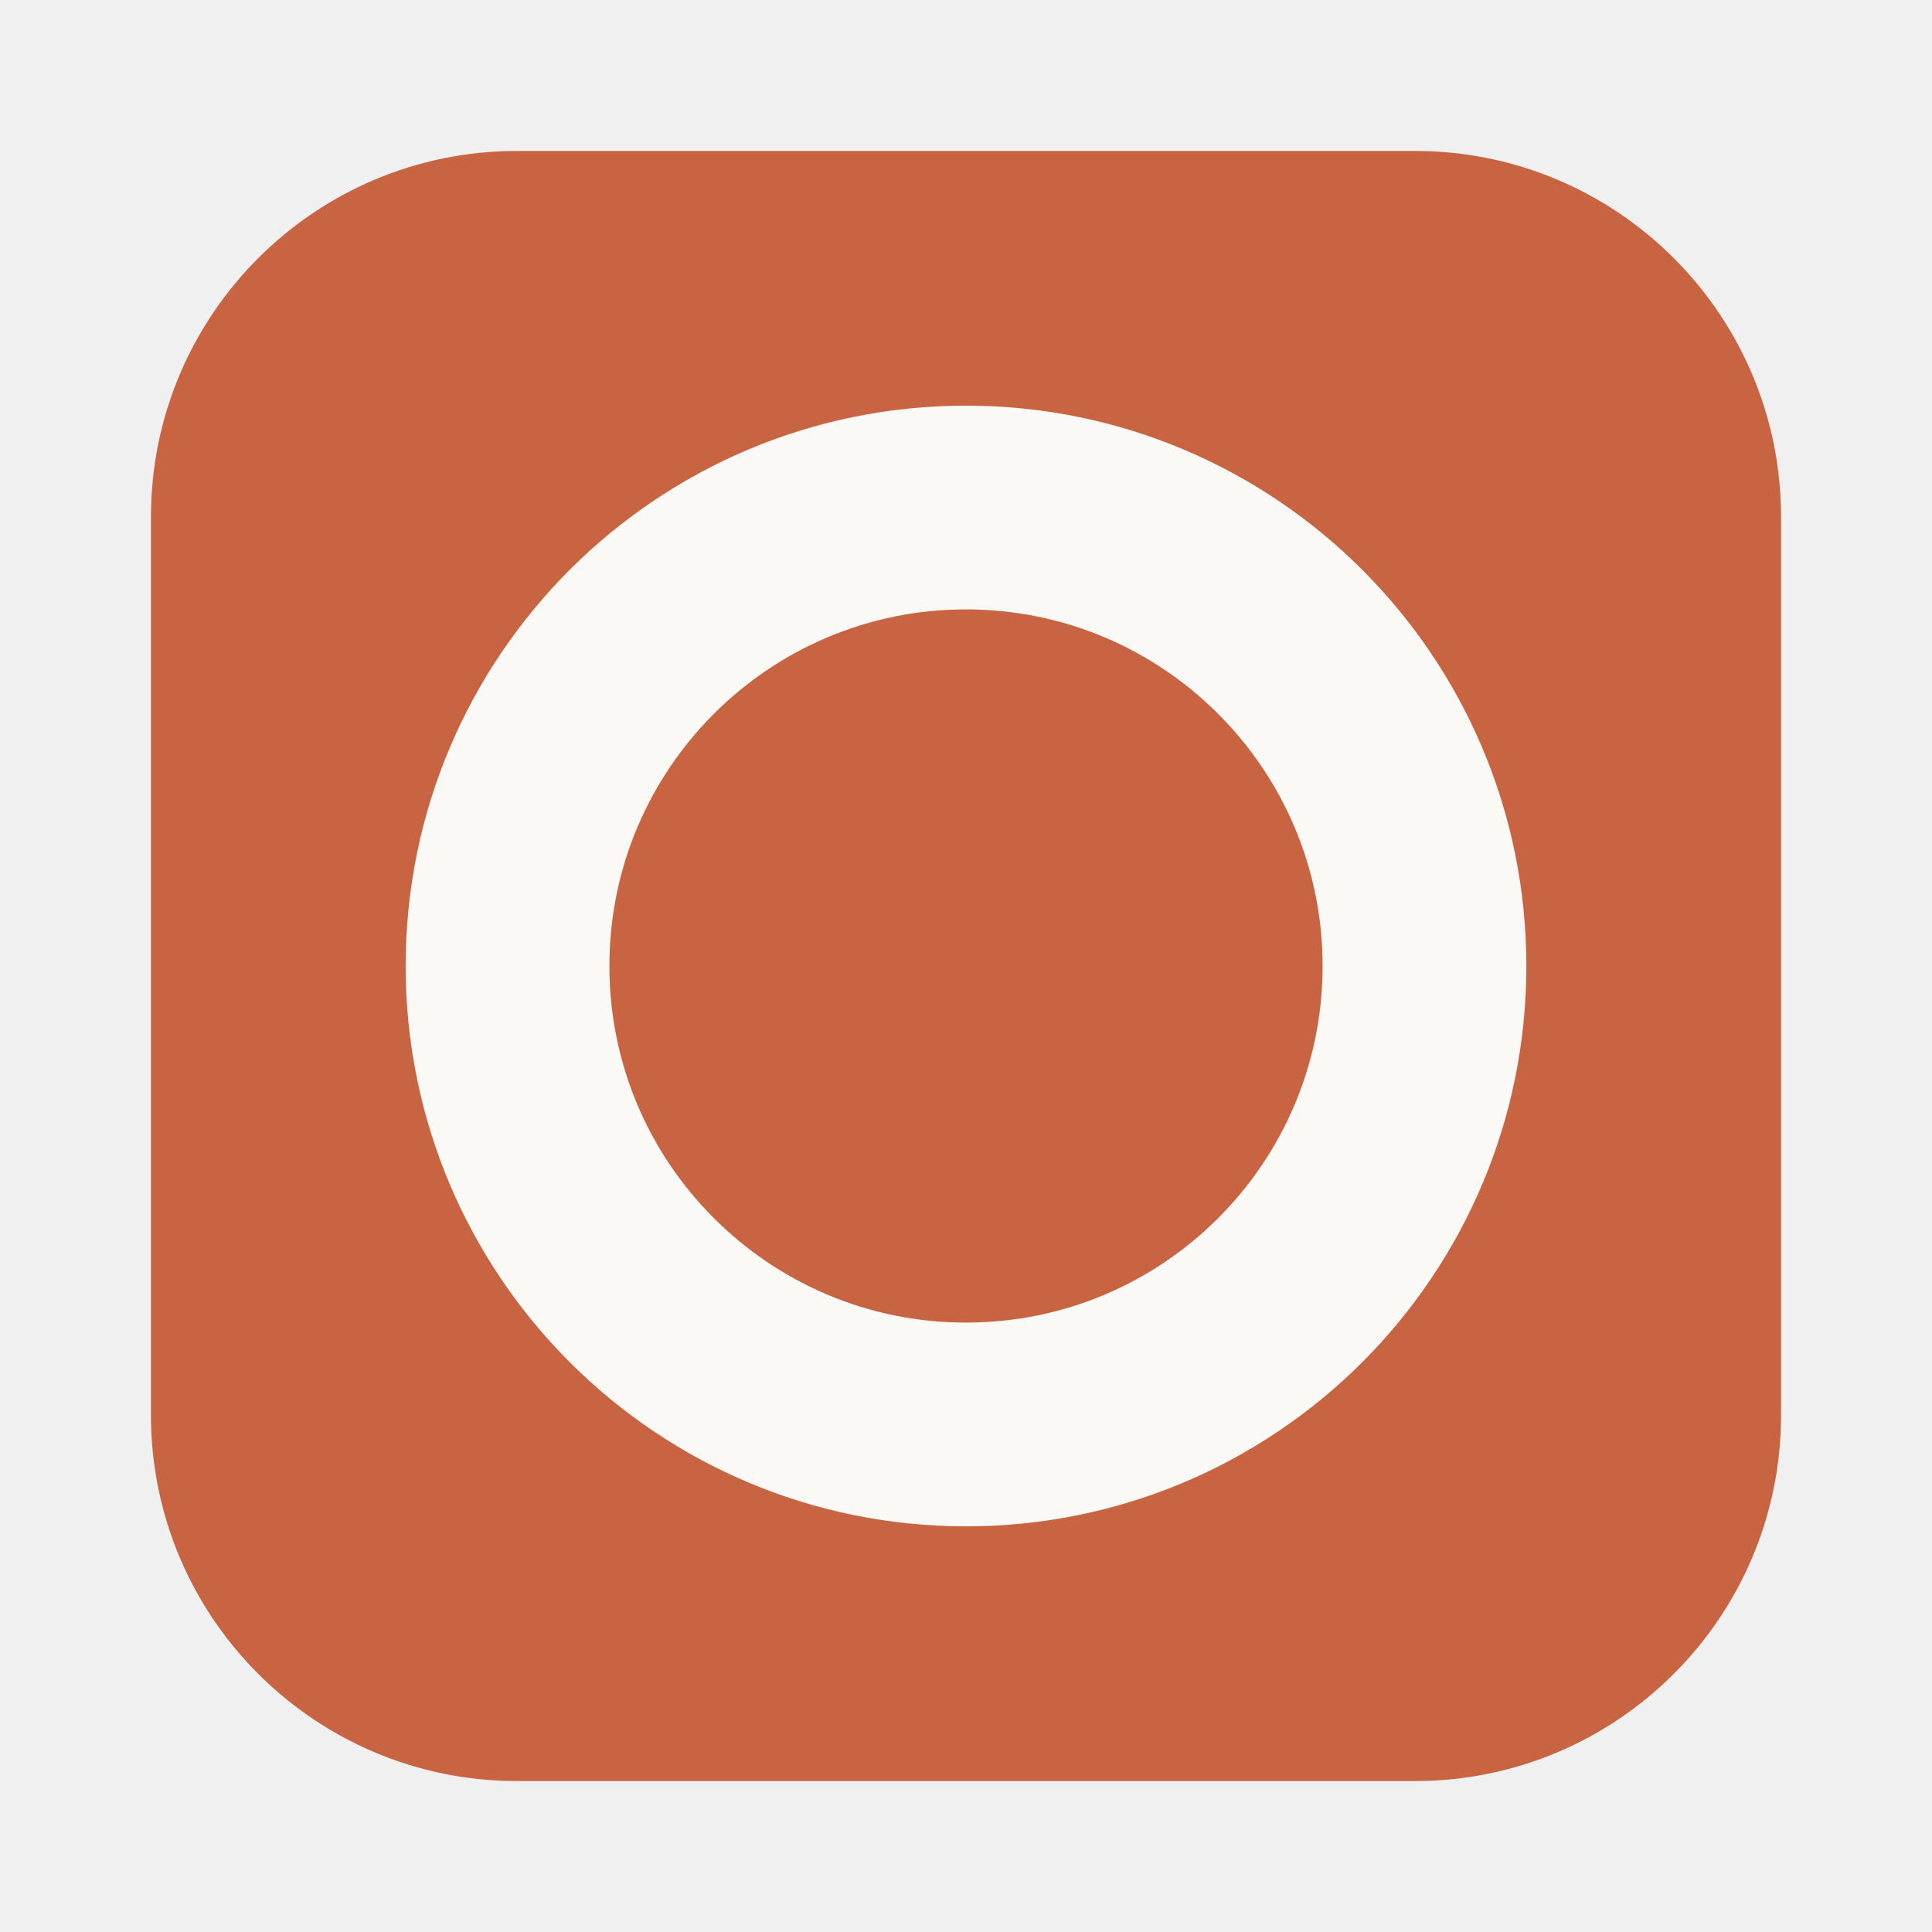
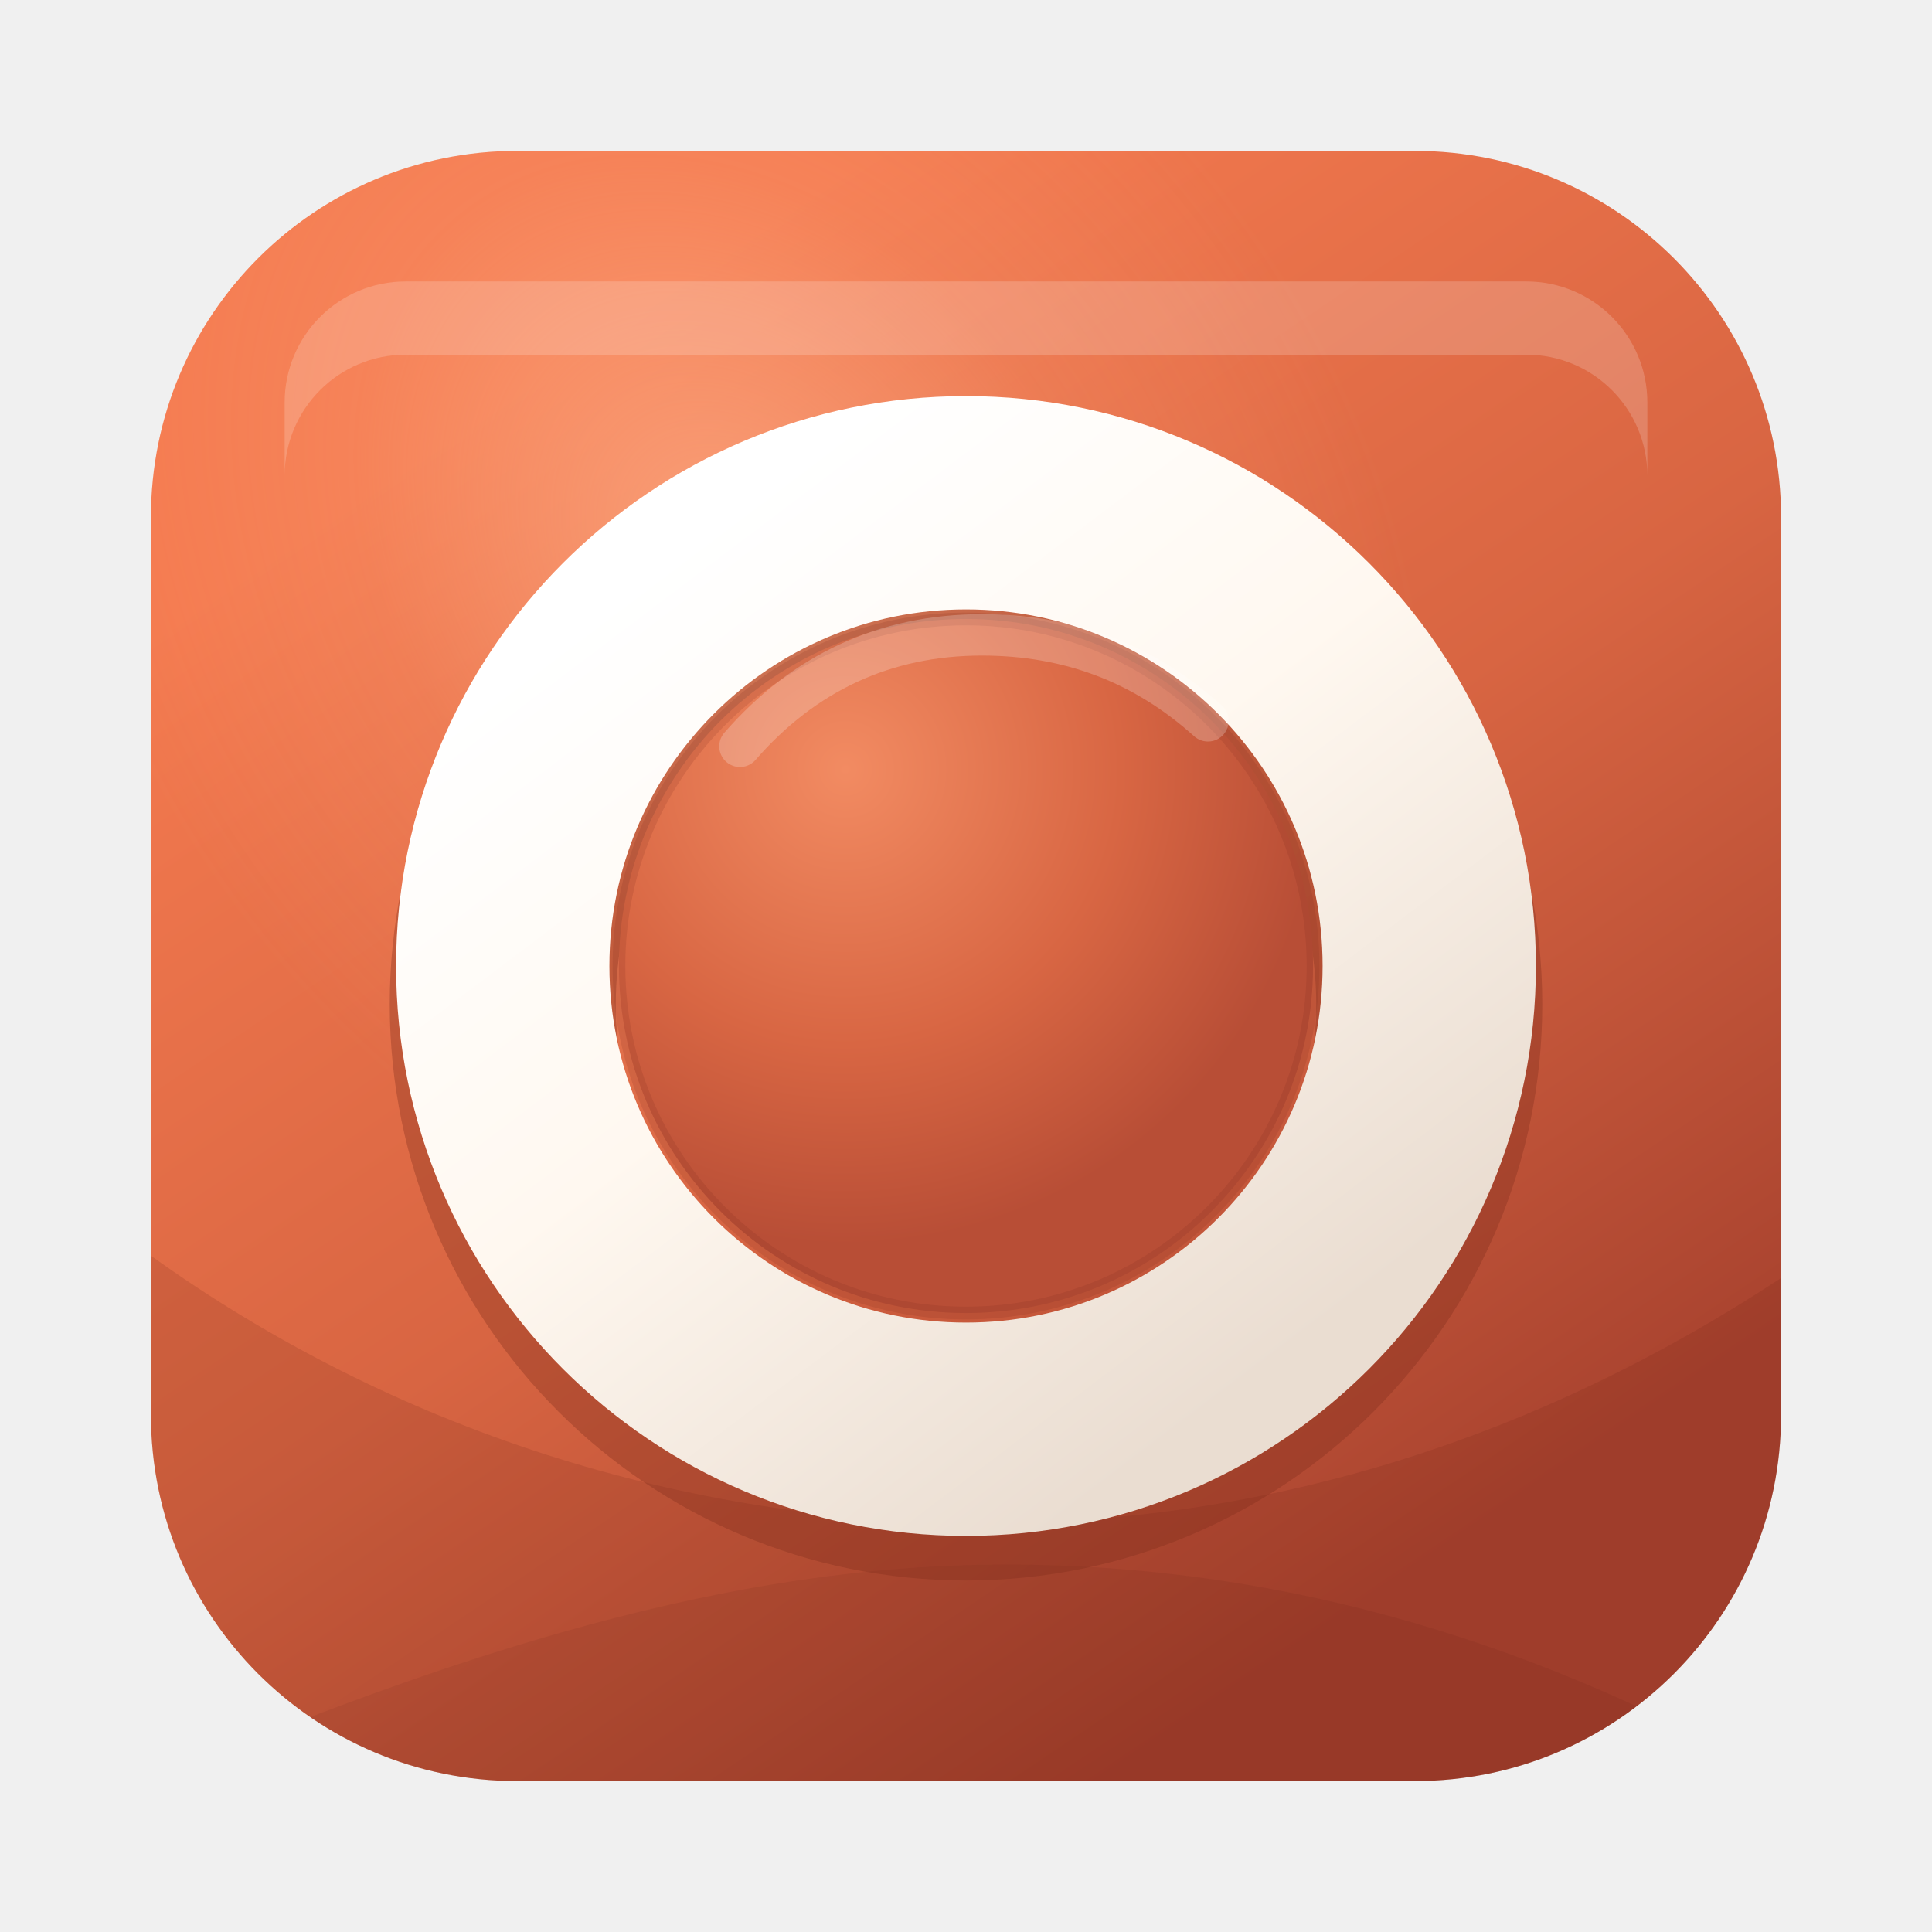
<svg xmlns="http://www.w3.org/2000/svg" width="1024" height="1024" viewBox="0 0 1024 1024" fill="none">
+   <defs>
+     <linearGradient id="base" x1="258" y1="126" x2="780" y2="902" gradientUnits="userSpaceOnUse">
+       <stop offset="0" stop-color="#F47A4F" />
+       <stop offset="0.52" stop-color="#D86542" />
+       <stop offset="1" stop-color="#A9432F" />
+     </linearGradient>
+     <radialGradient id="topGlow" cx="0" cy="0" r="1" gradientUnits="userSpaceOnUse" gradientTransform="translate(366 256) rotate(50.6) scale(506 386)">
+       <stop stop-color="#FFB08A" stop-opacity="0.72" />
+       <stop offset="0.55" stop-color="#FFB08A" stop-opacity="0.16" />
+       <stop offset="1" stop-color="#FFB08A" stop-opacity="0" />
+     </radialGradient>
+     <radialGradient id="inner" cx="0" cy="0" r="1" gradientUnits="userSpaceOnUse" gradientTransform="translate(436 388) rotate(55.7) scale(300)">
+       <stop stop-color="#F28B62" />
+       <stop offset="0.58" stop-color="#D86643" />
+       <stop offset="1" stop-color="#B84E36" />
+     </radialGradient>
+     <linearGradient id="ring" x1="320" y1="258" x2="702" y2="764" gradientUnits="userSpaceOnUse">
+       <stop stop-color="#FFFFFF" />
+       <stop offset="0.45" stop-color="#FFF8F0" />
+       <stop offset="1" stop-color="#EADDD1" />
+     </linearGradient>
+     <clipPath id="squircleClip">
+       <rect width="1024" height="1024" rx="230" />
+     </clipPath>
+   </defs>
  <g transform="translate(80 80) scale(0.84375)">
-     <rect width="1024" height="1024" rx="230" fill="#C96442" />
-     <circle cx="512" cy="512" r="288" stroke="#FAF9F5" stroke-width="128" />
+     <rect x="12" y="30" width="1000" height="982" rx="226" fill="#5A1F12" fill-opacity="0.28" />
+     <g clip-path="url(#squircleClip)">
+       <rect width="1024" height="1024" rx="230" fill="url(#base)" />
+       <rect width="1024" height="1024" rx="230" fill="url(#topGlow)" />
+       <path d="M84 158C84 116.027 118.027 82 160 82H864C905.973 82 940 116.027 940 158V204C940 162.027 905.973 128 864 128H160C118.027 128 84 162.027 84 204V158Z" fill="white" fill-opacity="0.18" />
+       <path d="M0 694C152 803 335 862 524 862C704 862 872 808 1024 708V1024H0V694Z" fill="#6E2417" fill-opacity="0.16" />
+       <path d="M1024 0V1024H0C191 944 362 888 537 888C716 888 878 940 1024 1024V0Z" fill="#2E0F0A" fill-opacity="0.06" />
+     </g>
+     <circle cx="512" cy="536" r="291" stroke="#7F2E1C" stroke-opacity="0.34" stroke-width="142" />
+     <circle cx="512" cy="512" r="291" stroke="url(#ring)" stroke-width="134" />
+     <circle cx="512" cy="512" r="218" fill="url(#inner)" />
+     <circle cx="512" cy="512" r="218" fill="none" stroke="#7B2A1A" stroke-opacity="0.16" stroke-width="8" />
+     <path d="M370 374C410 328 461 304 522 304C577 304 624 322 664 358" stroke="white" stroke-width="26" stroke-linecap="round" opacity="0.22" />
  </g>
</svg>
